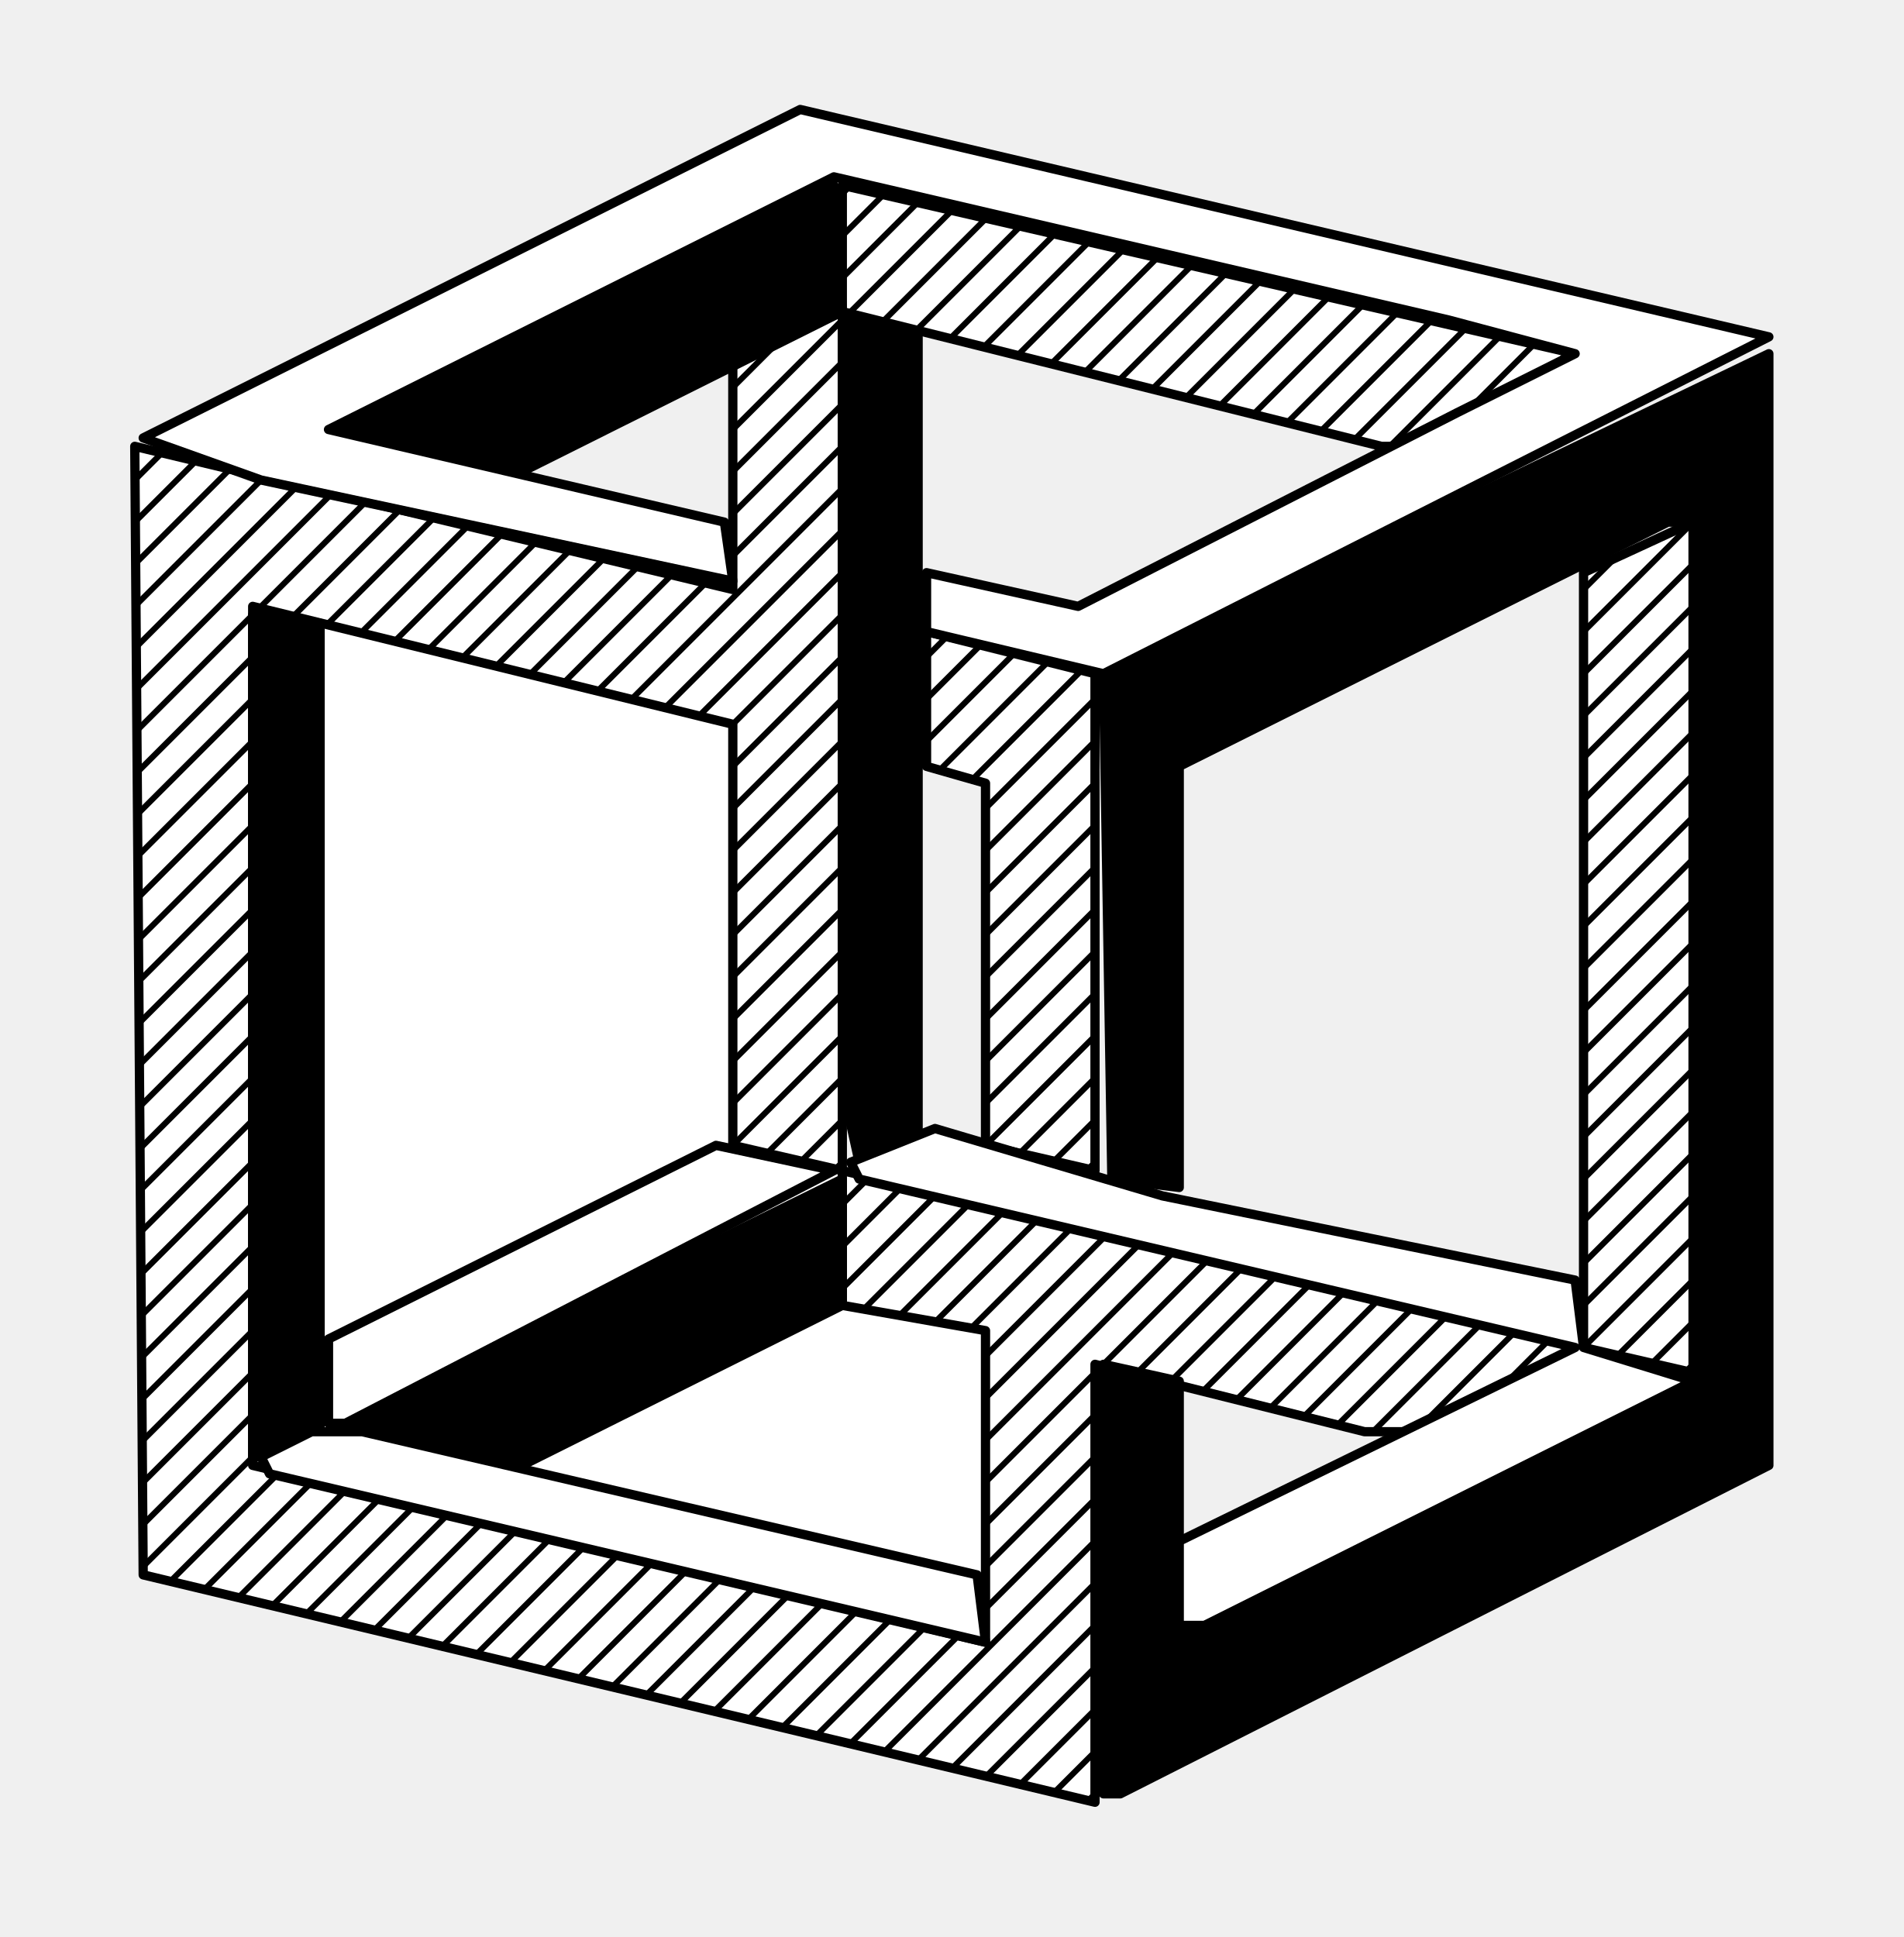
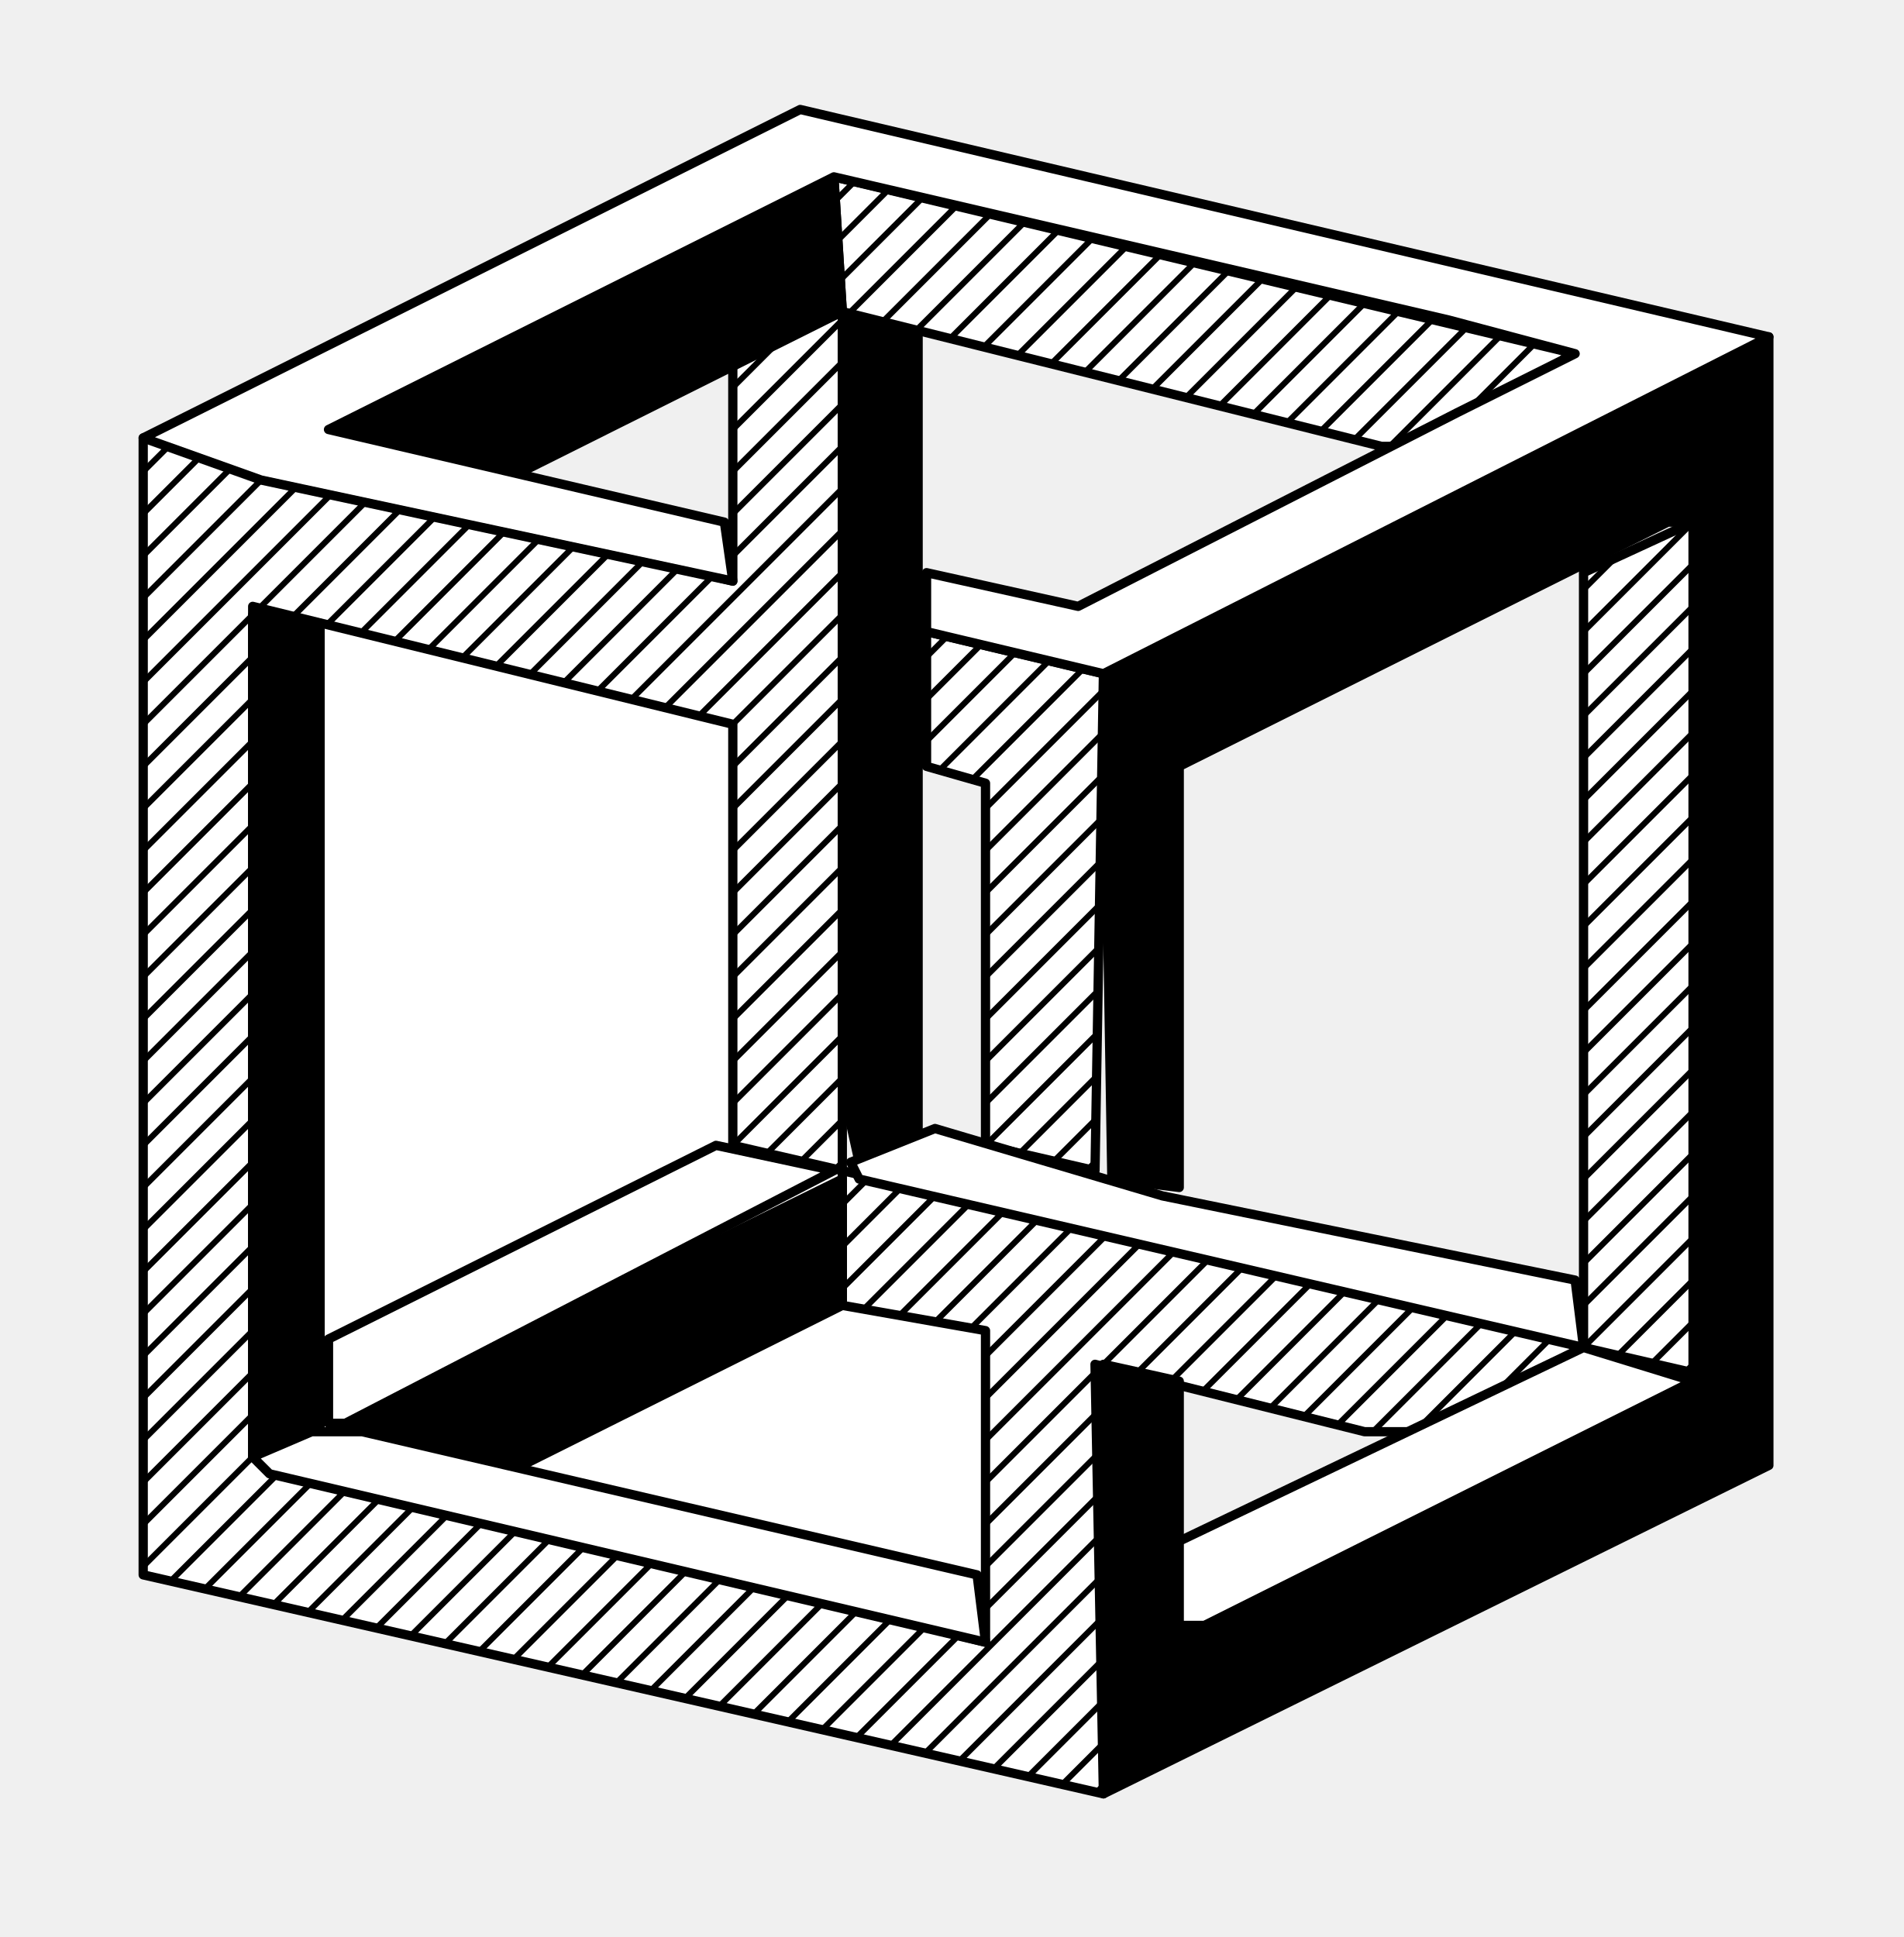
<svg xmlns="http://www.w3.org/2000/svg" viewBox="-13 -10 226 230" preserveAspectRatio="xMidYMid meet" role="img" aria-label="Impossible Cube">
-   <polygon points="3,43 74,60 74,33 87,27 87,12 174,32 154,43 151,43 87,27 87,129 172,149 174,151 155,160 149,160 117,152 117,204 4,177" fill="#fff" stroke="#000" stroke-width="1.1" stroke-linejoin="round" />
-   <path d="M3.03 46.97L6.227 43.773 M3.067 51.933L10.261 44.739 M3.104 56.896L14.295 45.705 M3.141 61.859L18.33 46.67 M3.178 66.822L22.364 47.636 M3.215 71.785L26.398 48.602 M3.252 76.748L30.432 49.568 M3.289 81.711L34.466 50.534 M3.326 86.674L38.5 51.5 M3.363 91.637L42.534 52.466 M3.4 96.6L46.568 53.432 M87 13L87.813 12.187 M3.437 101.563L50.602 54.398 M87 18L91.879 13.121 M3.474 106.526L54.636 55.364 M74 36L79.571 30.429 M87 23L95.944 14.056 M3.511 111.489L58.67 56.33 M74 41L87 28 M87.8 27.2L100.009 14.991 M3.548 116.452L62.705 57.295 M74 46L87 33 M91.8 28.2L104.075 15.925 M3.585 121.415L66.739 58.261 M74 51L87 38 M95.8 29.2L108.14 16.86 M3.622 126.378L70.773 59.227 M74 56L87 43 M99.8 30.2L112.206 17.794 M3.659 131.341L87 48 M103.8 31.2L116.271 18.729 M3.696 136.304L87 53 M107.8 32.2L120.336 19.664 M3.733 141.267L87 58 M111.8 33.2L124.402 20.598 M3.77 146.23L87 63 M115.8 34.2L128.467 21.533 M3.807 151.193L87 68 M119.8 35.2L132.533 22.467 M3.844 156.156L87 73 M123.8 36.2L136.598 23.402 M3.881 161.119L87 78 M127.8 37.2L140.664 24.336 M3.919 166.081L87 83 M131.8 38.2L144.729 25.271 M3.956 171.044L87 88 M135.8 39.2L148.794 26.206 M3.993 176.007L87 93 M139.8 40.2L152.86 27.14 M7.229 177.771L87 98 M143.8 41.2L156.925 28.075 M11.264 178.736L87 103 M147.8 42.2L160.991 29.009 M15.3 179.7L87 108 M152 43L165.056 29.944 M19.336 180.664L87 113 M160.667 39.333L169.121 30.879 M23.371 181.629L87 118 M171.778 33.222L173.187 31.813 M27.407 182.593L87 123 M31.443 183.557L87 128 M35.479 184.521L90.238 129.762 M39.514 185.486L94.286 130.714 M43.55 186.45L98.333 131.667 M47.586 187.414L102.381 132.619 M51.621 188.379L106.429 133.571 M55.657 189.343L110.476 134.524 M59.693 190.307L114.524 135.476 M63.729 191.271L118.571 136.429 M67.764 192.236L122.619 137.381 M71.8 193.2L126.667 138.333 M75.836 194.164L117 153 M117.8 152.2L130.714 139.286 M79.871 195.129L117 158 M121.8 153.2L134.762 140.238 M83.907 196.093L117 163 M125.8 154.2L138.81 141.19 M87.943 197.057L117 168 M129.8 155.2L142.857 142.143 M91.979 198.021L117 173 M133.8 156.2L146.905 143.095 M96.014 198.986L117 178 M137.8 157.2L150.952 144.048 M100.05 199.95L117 183 M141.8 158.2L155 145 M104.086 200.914L117 188 M145.8 159.2L159.048 145.952 M108.121 201.879L117 193 M150 160L163.095 146.905 M112.157 202.843L117 198 M155 160L167.143 147.857 M116.193 203.807L117 203 M164.5 155.5L171.19 148.81" fill="none" stroke="#000" stroke-width="0.7" />
-   <polygon points="17,62 17,164 104,185 104,148 87,145 87,129 74,126 74,76" fill="#fff" stroke="#000" stroke-width="1.1" stroke-linejoin="round" />
+   <polygon points="4,42 74,59 74,33 87,27 86,11 174,32 154,43 151,43 87,27 87,129 172,149 175,150 155,160 149,160 117,152 118,203 4,177" fill="#fff" stroke="#000" stroke-width="1.1" stroke-linejoin="round" />
+   <path d="M4 46L7.218 42.782 M4 51L11.241 43.759 M4 56L15.264 44.736 M4 61L19.287 45.713 M4 66L23.31 46.69 M4 71L27.333 47.667 M4 76L31.356 48.644 M4 81L35.379 49.621 M4 86L39.402 50.598 M4 91L43.425 51.575 M4 96L47.448 52.552 M86.176 13.824L88.422 11.578 M4 101L51.471 53.529 M86.471 18.529L92.459 12.541 M4 106L55.494 54.506 M74 36L79.571 30.429 M86.765 23.235L96.495 13.505 M4 111L59.517 55.483 M74 41L87 28 M87.8 27.2L100.532 14.468 M4 116L63.54 56.46 M74 46L87 33 M91.8 28.2L104.569 15.431 M4 121L67.563 57.437 M74 51L87 38 M95.8 29.2L108.606 16.394 M4 126L71.586 58.414 M74 56L87 43 M99.8 30.2L112.642 17.358 M4 131L87 48 M103.8 31.2L116.679 18.321 M4 136L87 53 M107.8 32.2L120.716 19.284 M4 141L87 58 M111.8 33.2L124.752 20.248 M4 146L87 63 M115.8 34.2L128.789 21.211 M4 151L87 68 M119.8 35.2L132.826 22.174 M4 156L87 73 M123.8 36.2L136.862 23.138 M4 161L87 78 M127.8 37.2L140.899 24.101 M4 166L87 83 M131.8 38.2L144.936 25.064 M4 171L87 88 M135.8 39.2L148.972 26.028 M4 176L87 93 M139.8 40.2L153.009 26.991 M7.257 177.743L87 98 M143.8 41.2L157.046 27.954 M11.329 178.671L87 103 M147.8 42.2L161.083 28.917 M15.4 179.6L87 108 M152 43L165.119 29.881 M19.471 180.529L87 113 M160.667 39.333L169.156 30.844 M23.543 181.457L87 118 M171.778 33.222L173.193 31.807 M27.614 182.386L87 123 M31.686 183.314L87 128 M35.757 184.243L90.238 129.762 M39.829 185.171L94.286 130.714 M43.9 186.1L98.333 131.667 M47.971 187.029L102.381 132.619 M52.043 187.957L106.429 133.571 M56.114 188.886L110.476 134.524 M60.186 189.814L114.524 135.476 M64.257 190.743L118.571 136.429 M68.329 191.671L122.619 137.381 M72.4 192.6L126.667 138.333 M76.471 193.529L117.019 152.981 M117.8 152.2L130.714 139.286 M80.543 194.457L117.115 157.885 M121.8 153.2L134.762 140.238 M84.614 195.386L117.212 162.788 M125.8 154.2L138.81 141.19 M88.686 196.314L117.308 167.692 M129.8 155.2L142.857 142.143 M92.757 197.243L117.404 172.596 M133.8 156.2L146.905 143.095 M96.829 198.171L117.5 177.5 M137.8 157.2L150.952 144.048 M100.9 199.1L117.596 182.404 M141.8 158.2L155 145 M104.971 200.029L117.692 187.308 M145.8 159.2L159.048 145.952 M109.043 200.957L117.788 192.212 M150 160L163.095 146.905 M113.114 201.886L117.885 197.115 M155 160L167.143 147.857 M117.186 202.814L117.981 202.019 M165 155L171.19 148.81" fill="none" stroke="#000" stroke-width="0.7" />
+   <polygon points="17,62 17,163 104,185 104,148 87,145 87,129 74,126 74,76" fill="#fff" stroke="#000" stroke-width="1.1" stroke-linejoin="round" />
  <polygon points="175,58 188,52 188,153 175,150" fill="#fff" stroke="#000" stroke-width="1.1" stroke-linejoin="round" />
  <path d="M175 60L178.714 56.286 M175 65L188 52 M175 70L188 57 M175 75L188 62 M175 80L188 67 M175 85L188 72 M175 90L188 77 M175 95L188 82 M175 100L188 87 M175 105L188 92 M175 110L188 97 M175 115L188 102 M175 120L188 107 M175 125L188 112 M175 130L188 117 M175 135L188 122 M175 140L188 127 M175 145L188 132 M175 150L188 137 M179.063 150.938L188 142 M183.125 151.875L188 147 M187.188 152.813L188 152" fill="none" stroke="#000" stroke-width="0.7" />
-   <polygon points="97,65 117,70 117,129 104,126 104,83 97,81" fill="#fff" stroke="#000" stroke-width="1.1" stroke-linejoin="round" />
-   <path d="M97 68L99.4 65.6 M97 73L103.4 66.6 M97 78L107.4 67.6 M98.556 81.444L111.4 68.6 M102.444 82.556L115.4 69.6 M104 86L117 73 M104 91L117 78 M104 96L117 83 M104 101L117 88 M104 106L117 93 M104 111L117 98 M104 116L117 103 M104 121L117 108 M104 126L117 113 M108.063 126.938L117 118 M112.125 127.875L117 123 M116.188 128.813L117 128" fill="none" stroke="#000" stroke-width="0.7" />
-   <polygon points="118,70 197,32 197,164 120,203 118,203 118,152 127,154 127,184 189,153 189,94 188,52 185,52 127,81 127,131 119,130" fill="#000" stroke="#000" stroke-width="1.1" stroke-linejoin="round" />
-   <polygon points="87,28 96,30 96,124 89,128 87,119" fill="#000" stroke="#000" stroke-width="1.1" stroke-linejoin="round" />
-   <polygon points="17,63 25,64 25,160 19,163 17,163" fill="#000" stroke="#000" stroke-width="1.1" stroke-linejoin="round" />
+   <polygon points="97,65 118,70 117,129 104,126 104,83 97,81" fill="#fff" stroke="#000" stroke-width="1.1" stroke-linejoin="round" />
+   <path d="M97 68L99.423 65.577 M97 73L103.462 66.538 M97 78L107.5 67.5 M98.556 81.444L111.538 68.462 M102.444 82.556L115.577 69.423 M104 86L117.966 72.034 M104 91L117.879 77.121 M104 96L117.793 82.207 M104 101L117.707 87.293 M104 106L117.621 92.379 M104 111L117.534 97.466 M104 116L117.448 102.552 M104 121L117.362 107.638 M104 126L117.276 112.724 M108.063 126.938L117.19 117.81 M112.125 127.875L117.103 122.897 M116.188 128.813L117.017 127.983" fill="none" stroke="#000" stroke-width="0.7" />
+   <polygon points="118,70 197,30 197,164 118,203 118,203 118,152 127,154 127,184 189,153 189,94 188,52 185,52 127,81 127,131 119,130" fill="#000" stroke="#000" stroke-width="1.1" stroke-linejoin="round" />
+   <polygon points="87,27 96,30 96,124 89,128 87,119" fill="#000" stroke="#000" stroke-width="1.1" stroke-linejoin="round" />
+   <polygon points="17,63 25,64 25,160 17,163 17,163" fill="#000" stroke="#000" stroke-width="1.1" stroke-linejoin="round" />
  <polygon points="28,159 87,130 87,145 49,164" fill="#000" stroke="#000" stroke-width="1.1" stroke-linejoin="round" />
-   <polygon points="27,41 86,12 87,27 49,46" fill="#000" stroke="#000" stroke-width="1.1" stroke-linejoin="round" />
+   <polygon points="27,41 86,11 87,27 49,46" fill="#000" stroke="#000" stroke-width="1.1" stroke-linejoin="round" />
  <polygon points="4,42 82,3 197,30 118,70 97,65 97,58 115,62 160,39 174,32 159,28 86,11 26,41 73,52 74,59 18,47" fill="#fff" stroke="#000" stroke-width="1.1" stroke-linejoin="round" />
-   <polygon points="88,128 98,124 125,132 174,142 175,150 188,154 130,183 127,183 127,173 174,150 89,130" fill="#fff" stroke="#000" stroke-width="1.1" stroke-linejoin="round" />
-   <polygon points="18,163 24,160 30,160 103,177 104,185 19,165" fill="#fff" stroke="#000" stroke-width="1.1" stroke-linejoin="round" />
+   <polygon points="88,128 98,124 125,132 174,142 175,150 188,154 130,183 127,183 127,173 175,150 89,130" fill="#fff" stroke="#000" stroke-width="1.1" stroke-linejoin="round" />
+   <polygon points="17,163 24,160 30,160 103,177 104,185 19,165" fill="#fff" stroke="#000" stroke-width="1.1" stroke-linejoin="round" />
  <polygon points="26,149 72,126 86,129 28,159 26,159" fill="#fff" stroke="#000" stroke-width="1.1" stroke-linejoin="round" />
</svg>
